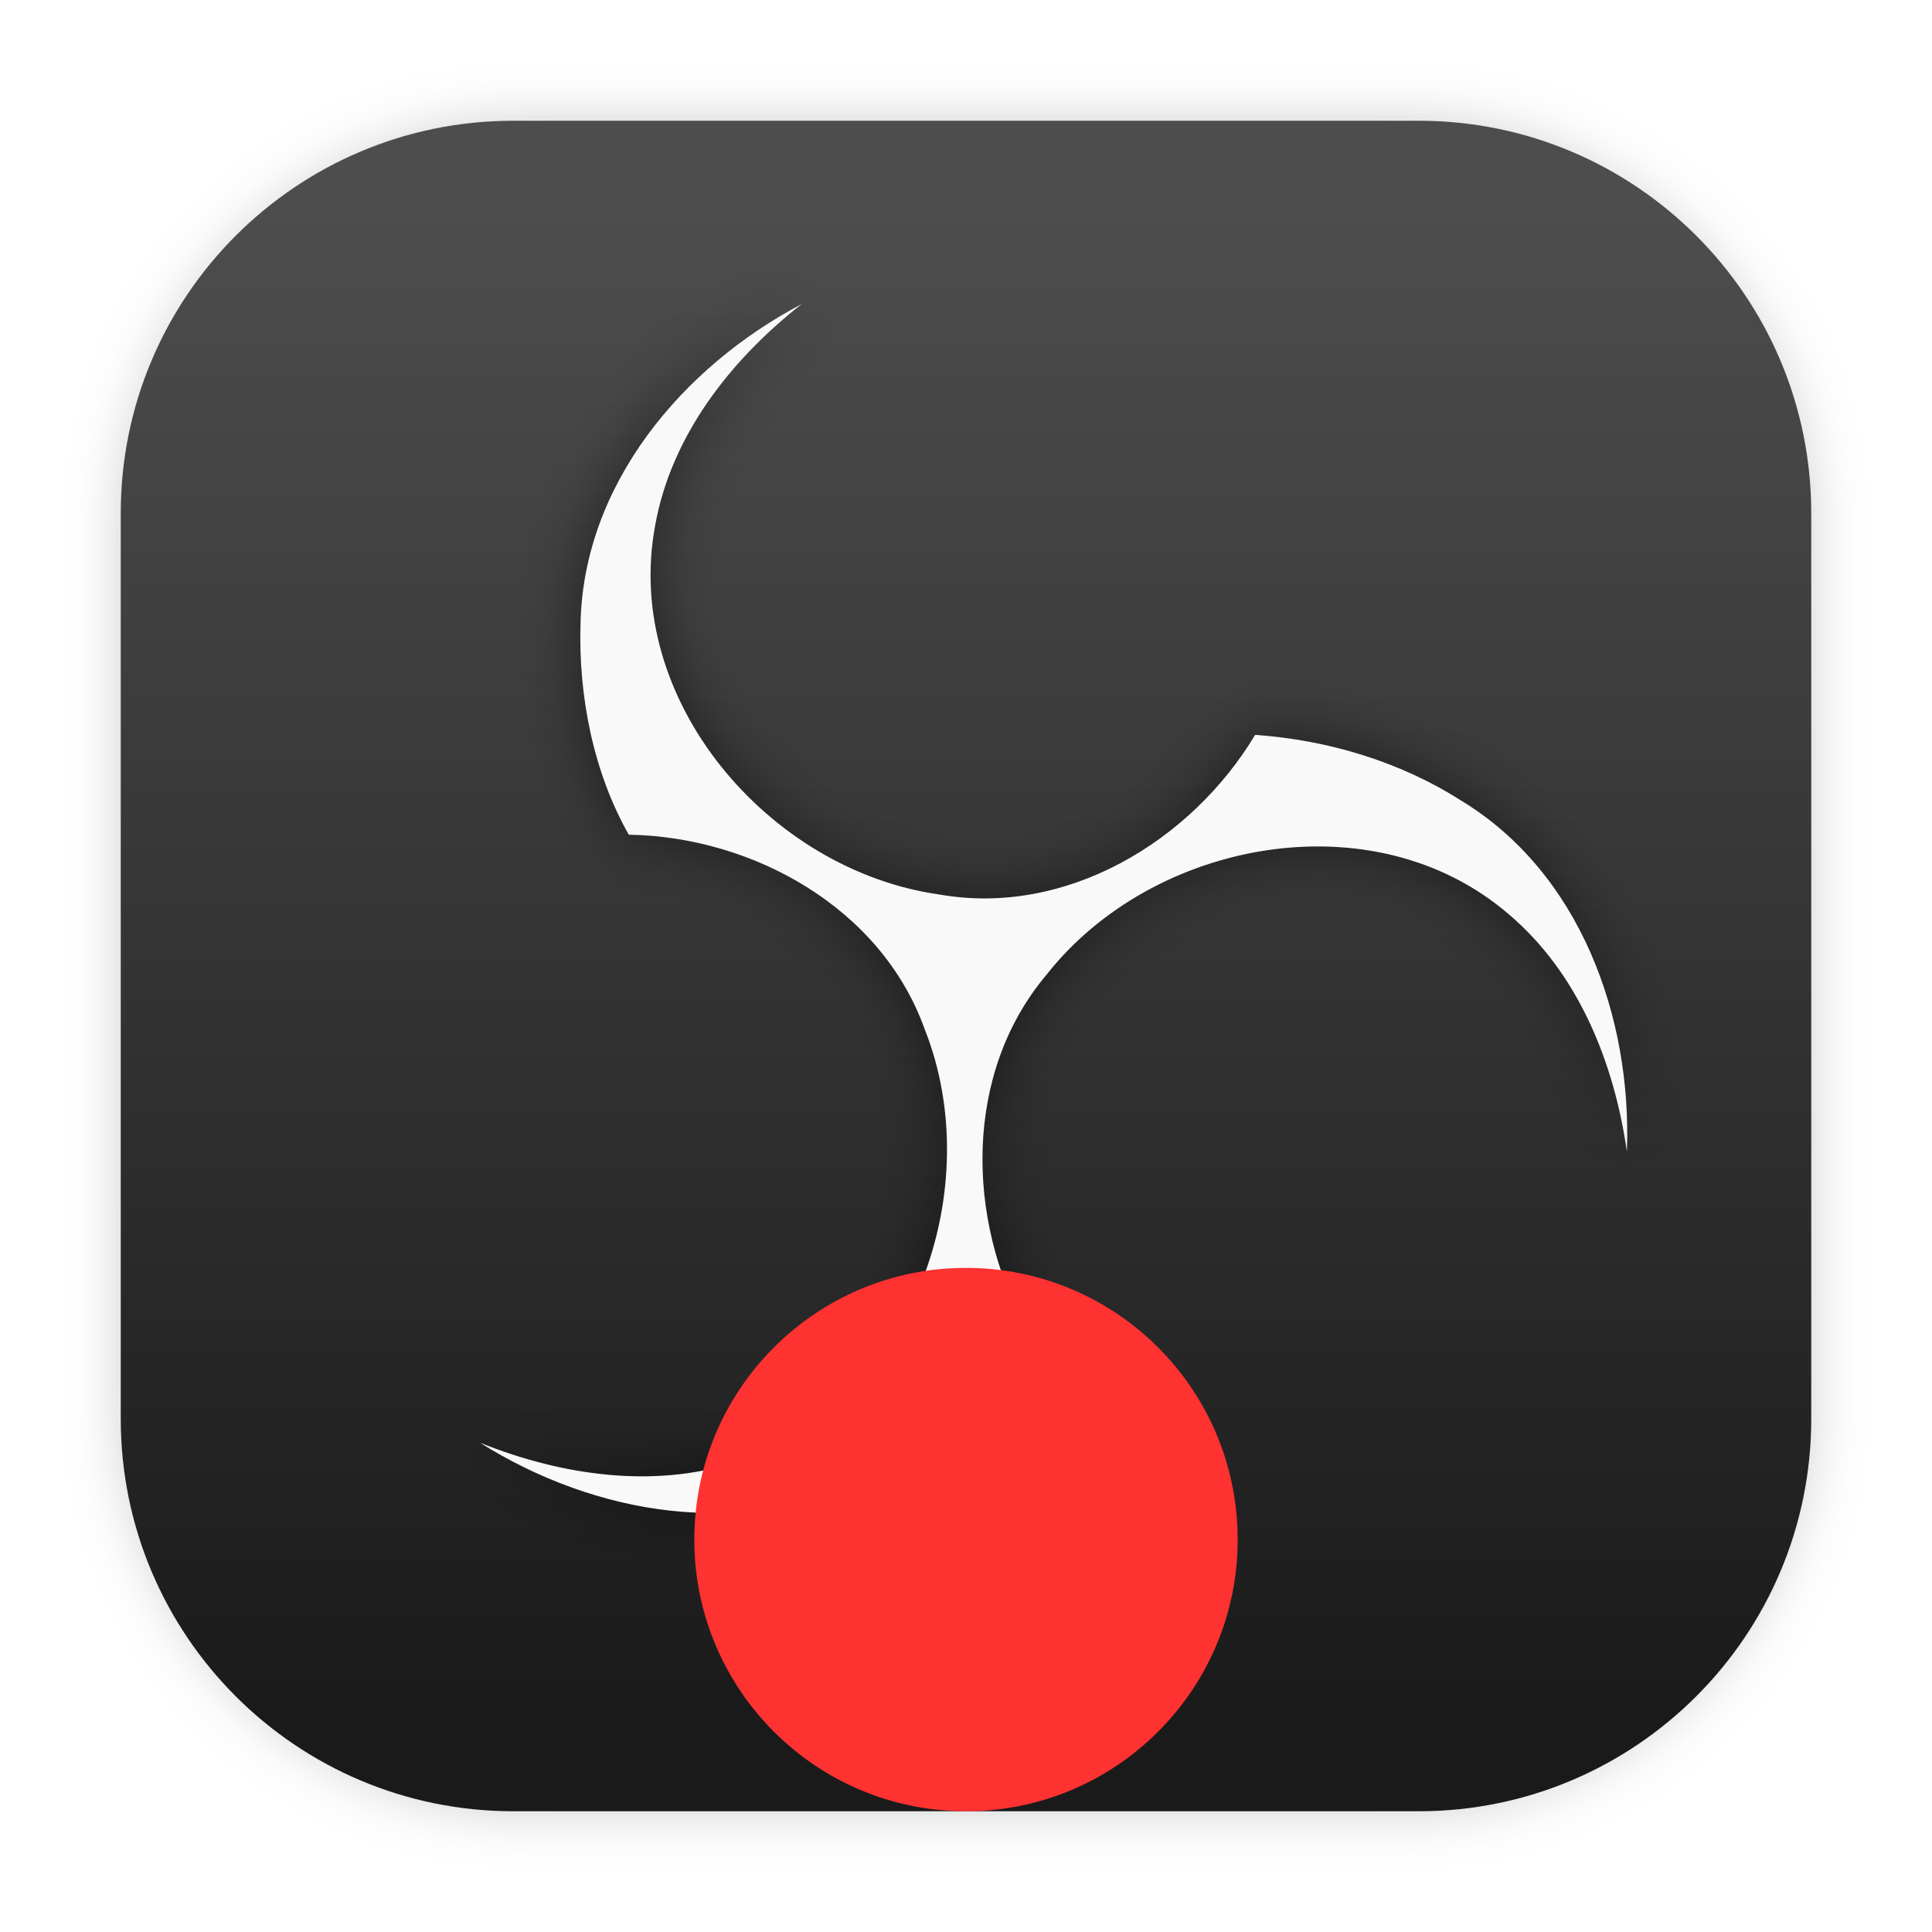
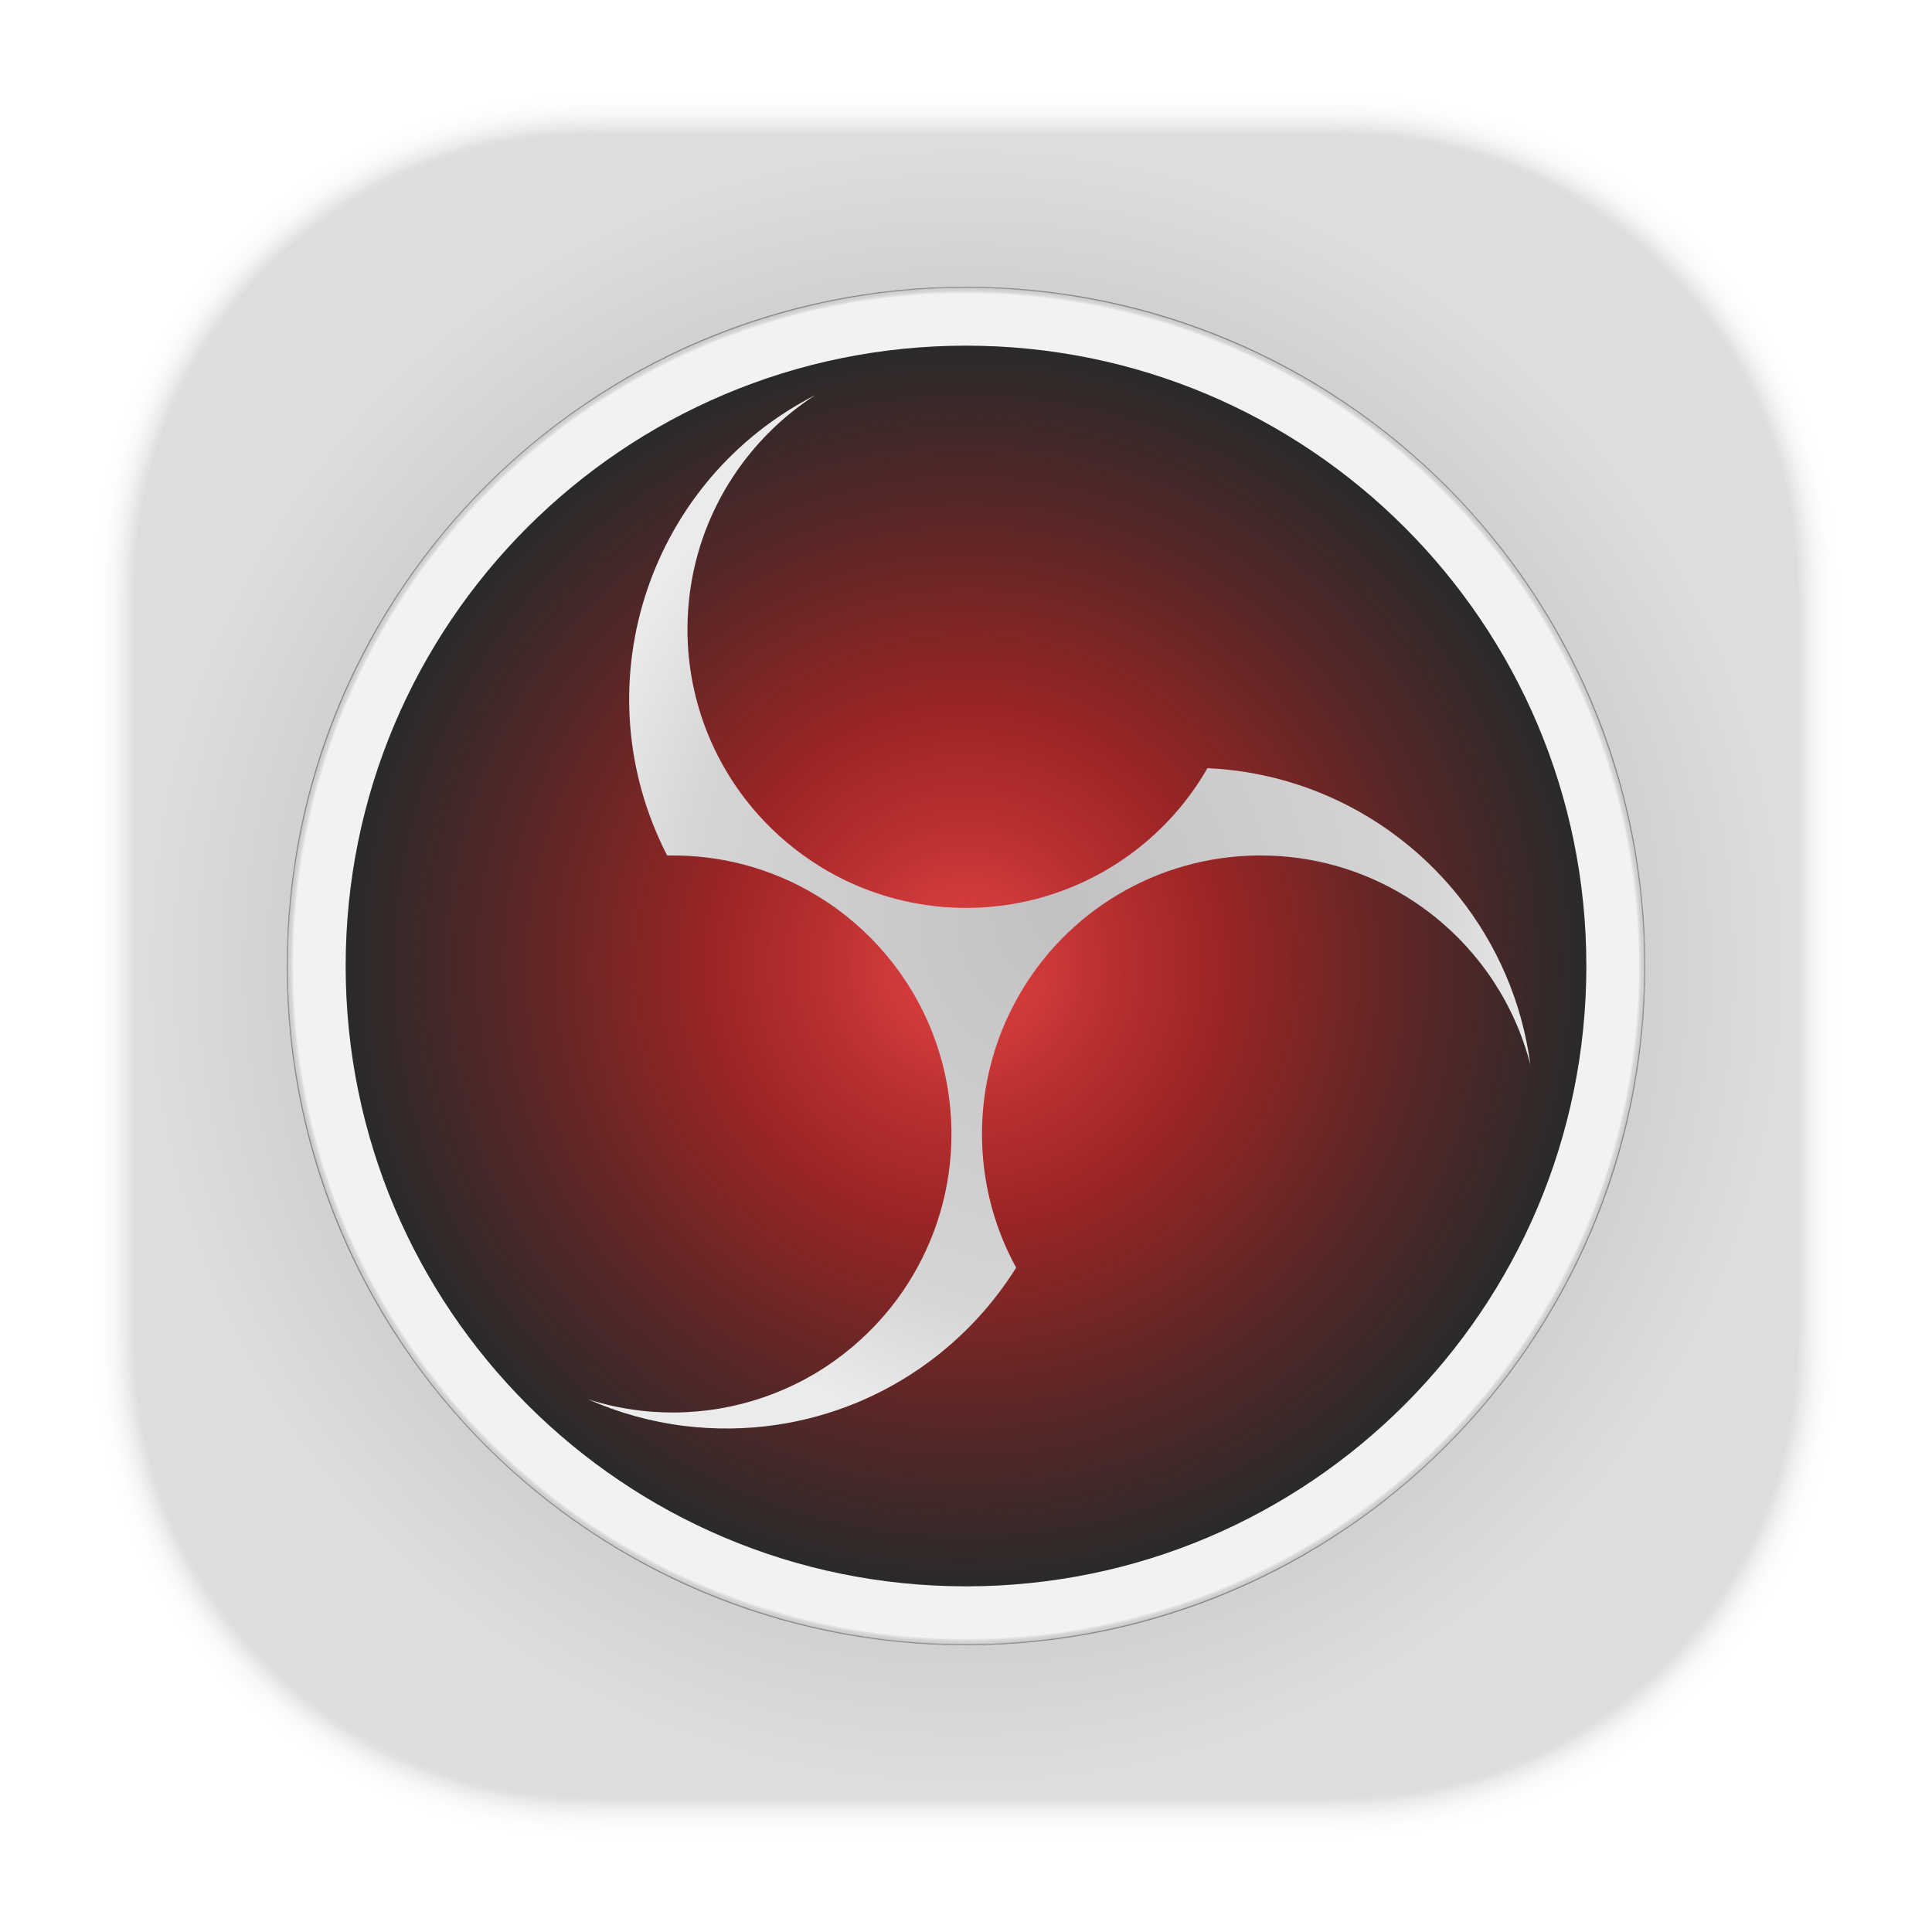
- <svg xmlns="http://www.w3.org/2000/svg" width="64" height="64" version="1.1">
-   <defs>
-     <filter id="filter904" x="-.062" y="-.058" width="1.123" height="1.117" color-interpolation-filters="sRGB">
-       <feGaussianBlur stdDeviation="0.976" />
+ <svg xmlns="http://www.w3.org/2000/svg" xmlns:xlink="http://www.w3.org/1999/xlink" width="64" height="64" version="1.1" viewBox="0 0 16.933 16.933" id="svg62" xml:space="preserve">
+   <defs id="defs15">
+     <linearGradient id="linearGradient22">
+       <stop style="stop-color:#ffffff;stop-opacity:1;" offset="0" id="stop23" />
+       <stop style="stop-color:#d1d1d1;stop-opacity:1;" offset="0.818" id="stop25" />
+       <stop style="stop-color:#dedede;stop-opacity:1;" offset="1" id="stop24" />
+     </linearGradient>
+     <linearGradient id="linearGradient21">
+       <stop style="stop-color:#e64242;stop-opacity:1;" offset="0" id="stop21" />
+       <stop style="stop-color:#921111;stop-opacity:0.914;" offset="0.417" id="stop2" />
+       <stop style="stop-color:#000000;stop-opacity:0.828;" offset="1" id="stop22" />
+     </linearGradient>
+     <style type="text/css" id="style841" />
+     <filter id="filter1057" x="-0.027" y="-0.027" width="1.054" height="1.054" color-interpolation-filters="sRGB">
+       <feGaussianBlur stdDeviation="0.619" id="feGaussianBlur843" />
    </filter>
-     <linearGradient id="linearGradient862-3" x1="7.937" x2="7.937" y1="15.081" y2="1.852" gradientTransform="matrix(3.7795 0 0 3.7795 .00014324 .031541)" gradientUnits="userSpaceOnUse">
-       <stop stop-color="#1a1a1a" offset="0" />
-       <stop stop-color="#4d4d4d" offset="1" />
-     </linearGradient>
-     <filter id="filter2076" x="-.048" y="-.048" width="1.096" height="1.096" color-interpolation-filters="sRGB">
-       <feGaussianBlur stdDeviation="1.1" />
-     </filter>
+     <style type="text/css" id="style851" />
+     <style type="text/css" id="style853" />
+     <style type="text/css" id="style855" />
+     <style type="text/css" id="style857" />
+     <style type="text/css" id="style859" />
+     <style type="text/css" id="style861" />
+     <style type="text/css" id="style863" />
+     <style id="style1">.cls-1{fill:none;}.cls-2{fill:#4e4e4e;}.cls-3{clip-path:url(#clip-path);}.cls-4{fill:url(#未命名的渐变_3);}.cls-5{clip-path:url(#clip-path-2);}.cls-6{fill:url(#未命名的渐变_30);}.cls-7{fill:#227b3d;}.cls-8{fill:#8c8c8c;}</style>
+     <style id="style1-0">.cls-1{fill:url(#radial-gradient);}.cls-2{fill:none;}.cls-3{fill:url(#radial-gradient-2);}.cls-4{fill:url(#radial-gradient-3);}.cls-5{clip-path:url(#clip-path);}.cls-6{fill:url(#radial-gradient-5);}.cls-7{clip-path:url(#clip-path-2);}.cls-8{fill:url(#radial-gradient-6);}.cls-9{fill:url(#radial-gradient-7);}</style>
+     <style id="style1-3">.cls-1{fill:url(#radial-gradient);}.cls-2{fill:none;}.cls-3{fill:url(#radial-gradient-2);}.cls-4{fill:url(#radial-gradient-3);}.cls-5{clip-path:url(#clip-path);}.cls-6{fill:url(#radial-gradient-5);}.cls-7{clip-path:url(#clip-path-2);}.cls-8{fill:url(#radial-gradient-6);}.cls-9{fill:url(#radial-gradient-7);}</style>
+     <style id="style1-9">.cls-1{fill:url(#radial-gradient);}.cls-2{fill:none;}.cls-3{fill:url(#radial-gradient-2);}.cls-4{fill:url(#radial-gradient-3);}.cls-5{clip-path:url(#clip-path);}.cls-6{fill:url(#radial-gradient-5);}.cls-7{clip-path:url(#clip-path-2);}.cls-8{fill:url(#radial-gradient-6);}.cls-9{fill:url(#radial-gradient-7);}</style>
+     <radialGradient id="radial-gradient-3-2" cx="512.059" cy="512.121" r="486.273" gradientUnits="userSpaceOnUse">
+       <stop offset="0.99" stop-color="#fff" id="stop5-7" style="stop-color:#f2f2f2;stop-opacity:1;" />
+       <stop offset="0.995" stop-color="#fdfdfd" id="stop6-2" style="stop-color:#d4d4d4;stop-opacity:0.571;" />
+       <stop offset="0.997" stop-color="#f6f6f6" id="stop7-2" style="stop-color:#cecece;stop-opacity:1;" />
+       <stop offset="0.998" stop-color="#ebebeb" id="stop8-61" style="stop-color:#c9c9c9;stop-opacity:1;" />
+       <stop offset="0.999" stop-color="#dadada" id="stop9-0" style="stop-color:#979797;stop-opacity:1;" />
+       <stop offset="1" stop-color="#c7c7c7" id="stop10-6" style="stop-color:#767676;stop-opacity:1;" />
+     </radialGradient>
+     <radialGradient id="radial-gradient-7-7" cx="578.89" cy="473.319" r="353.942" gradientTransform="matrix(1,0,0,1.09706,0,-45.94173)" gradientUnits="userSpaceOnUse">
+       <stop offset="0" stop-color="#c2c0c2" id="stop13-1" />
+       <stop offset="0.746" stop-color="#c2c0c2" id="stop1" style="stop-color:#d6d5d6;stop-opacity:1;" />
+       <stop offset="1" stop-color="#ebebeb" id="stop14-1" />
+     </radialGradient>
+     <radialGradient xlink:href="#linearGradient21" id="radialGradient22" cx="512.061" cy="512.121" fx="512.061" fy="512.121" r="444.124" gradientTransform="matrix(1,0,0,0.9999947,0,0.00271556)" gradientUnits="userSpaceOnUse" />
+     <radialGradient xlink:href="#linearGradient22" id="radialGradient24" cx="8.467" cy="8.467" fx="8.467" fy="8.467" r="7.276" gradientUnits="userSpaceOnUse" />
  </defs>
-   <rect x="4.5" y="4.5" width="55" height="55" rx="13.002" ry="13.002" filter="url(#filter2076)" opacity=".3" />
-   <rect x="4" y="4" width="56" height="56" rx="13.002" ry="13.002" fill="url(#linearGradient862-3)" stroke-width="3.78" />
-   <g fill-rule="evenodd">
-     <path d="m26.553 10.074c-3.935 2.076-7.228 5.959-7.322 10.581-0.075 2.399 0.425 4.928 1.598 6.995 4.114 0.07 8.351 2.419 9.794 6.421 2.114 5.29-0.374 12.312-5.936 14.261-2.853 1.027-6.025 0.569-8.782-0.538 3.769 2.373 8.787 3.281 12.837 1.042 2.12-1.123 3.987-2.822 5.258-4.836-2.001-3.607-2.08-8.446 0.661-11.703 3.514-4.479 10.835-5.859 15.308-2.02 2.316 1.954 3.504 4.931 3.924 7.87 0.169-4.446-1.547-9.241-5.5-11.632-2.033-1.296-4.433-2.006-6.815-2.171-2.124 3.537-6.274 6.028-10.467 5.286-5.633-0.795-10.495-6.436-9.407-12.228 0.532-2.984 2.519-5.5 4.852-7.329z" filter="url(#filter904)" opacity=".5" />
-     <path d="m26.553 10.074c-3.935 2.076-7.228 5.959-7.322 10.581-0.075 2.399 0.425 4.928 1.598 6.995 4.114 0.07 8.351 2.419 9.794 6.421 2.114 5.29-0.374 12.312-5.936 14.261-2.853 1.027-6.025 0.569-8.782-0.538 3.769 2.373 8.787 3.281 12.837 1.042 2.12-1.123 3.987-2.822 5.258-4.836-2.001-3.607-2.08-8.446 0.661-11.703 3.514-4.479 10.835-5.859 15.308-2.02 2.316 1.954 3.504 4.931 3.924 7.87 0.169-4.446-1.547-9.241-5.5-11.632-2.033-1.296-4.433-2.006-6.815-2.171-2.124 3.537-6.274 6.028-10.467 5.286-5.633-0.795-10.495-6.436-9.407-12.228 0.532-2.984 2.519-5.5 4.852-7.329z" fill="#f9f9f9" />
-     <circle cx="32" cy="51" r="9" fill="#ff3232" stroke-linecap="square" stroke-linejoin="round" stroke-width=".754" style="paint-order:stroke markers fill" />
+   <rect x="4.5" y="4.5" width="55" height="55" ry="15" fill="#141414" filter="url(#filter1057)" opacity="0.3" stroke-linecap="round" stroke-width="2.744" id="rect879" transform="scale(0.2645781)" rx="15" />
+   <rect x="1.191" y="1.191" width="14.552" height="14.552" ry="3.969" fill="url(#linearGradient1053)" stroke-linecap="round" stroke-width="0.726" id="rect881" style="display:inline;fill:url(#radialGradient24);fill-opacity:1" rx="3.969" />
+   <g id="g19" transform="matrix(0.01224212,0,0,0.01224212,2.418169,2.441893)">
+     <path class="cls-4" d="m 512.059,25.849 c 268.562,0 486.273,217.711 486.273,486.273 0,268.562 -217.711,486.273 -486.273,486.273 -268.562,0 -486.273,-217.711 -486.273,-486.273 0,-268.562 217.711,-486.273 486.273,-486.273" transform="translate(-18,-20)" shape-rendering="geometricPrecision" id="path15" style="fill:url(#radial-gradient-3-2)" />
+     <path id="SVGID-2" data-name="SVGID" class="cls-1" d="m 67.938,512.121 c 0,245.286 198.84,444.121 444.121,444.121 245.282,0 444.126,-198.835 444.126,-444.121 C 956.185,266.84 757.341,68 512.059,68 266.778,68 67.938,266.84 67.938,512.121" transform="translate(-18,-20)" shape-rendering="geometricPrecision" style="display:inline;fill:url(#radialGradient22);fill-opacity:1" />
+     <path class="cls-9" d="M 684.907,370.502 A 199.242,199.242 0 0 1 407.666,440.958 202.748,202.748 0 0 1 362.753,403.184 198.921,198.921 0 0 1 312.855,262.051 c 0.284,-5.79 0.769,-11.563 1.527,-17.31 0.747,-5.664 1.746,-11.303 2.978,-16.874 q 1.897,-8.578 4.547,-16.962 2.572,-8.16 5.864,-16.073 c 2.275,-5.485 4.811,-10.854 7.546,-16.122 2.881,-5.548 6.073,-10.945 9.481,-16.184 q 4.715,-7.249 10.044,-14.062 c 3.854,-4.951 7.95,-9.727 12.271,-14.276 q 6.542,-6.888 13.669,-13.162 c 4.838,-4.263 9.912,-8.25 15.14,-12.022 q 4.042,-2.917 8.236,-5.612 a 244.394,244.394 0 0 0 -109.082,323.486 q 0.821,1.704 1.668,3.395 0.385,0.768 0.775,1.533 a 4.6,4.6 0 0 0 0.47,0.917 c 0.324,0.359 0.405,0.299 0.9,0.29 2.578,-0.047 5.158,-0.035 7.736,0.021 q 7.144,0.154 14.266,0.815 a 199.577,199.577 0 0 1 178.162,166.367 201.329,201.329 0 0 1 0.641,60.166 A 198.748,198.748 0 0 1 453.532,762.237 202.193,202.193 0 0 1 403.755,804.021 199.862,199.862 0 0 1 279.605,830.515 203.067,203.067 0 0 1 256.402,826.485 c -4.954,-1.163 -9.86,-2.531 -14.711,-4.071 a 242.604,242.604 0 0 0 68.547,18.973 247.036,247.036 0 0 0 66.41,-0.798 243.53,243.53 0 0 0 108.668,-44.887 246.042,246.042 0 0 0 59.733,-63.074 q 1.041,-1.587 2.058,-3.19 c 0.263,-0.415 0.851,-1.069 0.774,-1.509 a 8.494,8.494 0 0 0 -1.051,-1.945 q -2.003,-3.757 -3.844,-7.598 -3.698,-7.716 -6.722,-15.732 a 198.019,198.019 0 0 1 -9.341,-33.367 200.874,200.874 0 0 1 0.041,-73.98 A 197.881,197.881 0 0 1 548.324,536.051 199.081,199.081 0 0 1 721.414,432.992 q 7.337,-0.051 14.663,0.424 7.066,0.47 14.088,1.418 6.952,0.951 13.827,2.394 6.73,1.421 13.355,3.29 6.489,1.841 12.843,4.118 6.441,2.313 12.709,5.064 6.389,2.79 12.561,6.046 6.166,3.243 12.1,6.907 c 3.714,2.297 7.364,4.705 10.913,7.251 q 5.49,3.939 10.726,8.208 c 3.603,2.931 7.08,6.019 10.462,9.202 q 5.401,5.084 10.408,10.563 4.998,5.447 9.57,11.27 c 3.4,4.318 6.638,8.772 9.66,13.363 3.104,4.716 6.039,9.555 8.748,14.515 a 200.215,200.215 0 0 1 10.068,21.366 206.974,206.974 0 0 1 7.973,24.371 243.741,243.741 0 0 0 -51.678,-120.941 245.663,245.663 0 0 0 -75.012,-62.482 242.858,242.858 0 0 0 -95.948,-28.304 q -4.267,-0.341 -8.544,-0.534 z" transform="translate(-18,-20)" shape-rendering="geometricPrecision" id="path16" style="fill:url(#radial-gradient-7-7)" />
  </g>
</svg>
